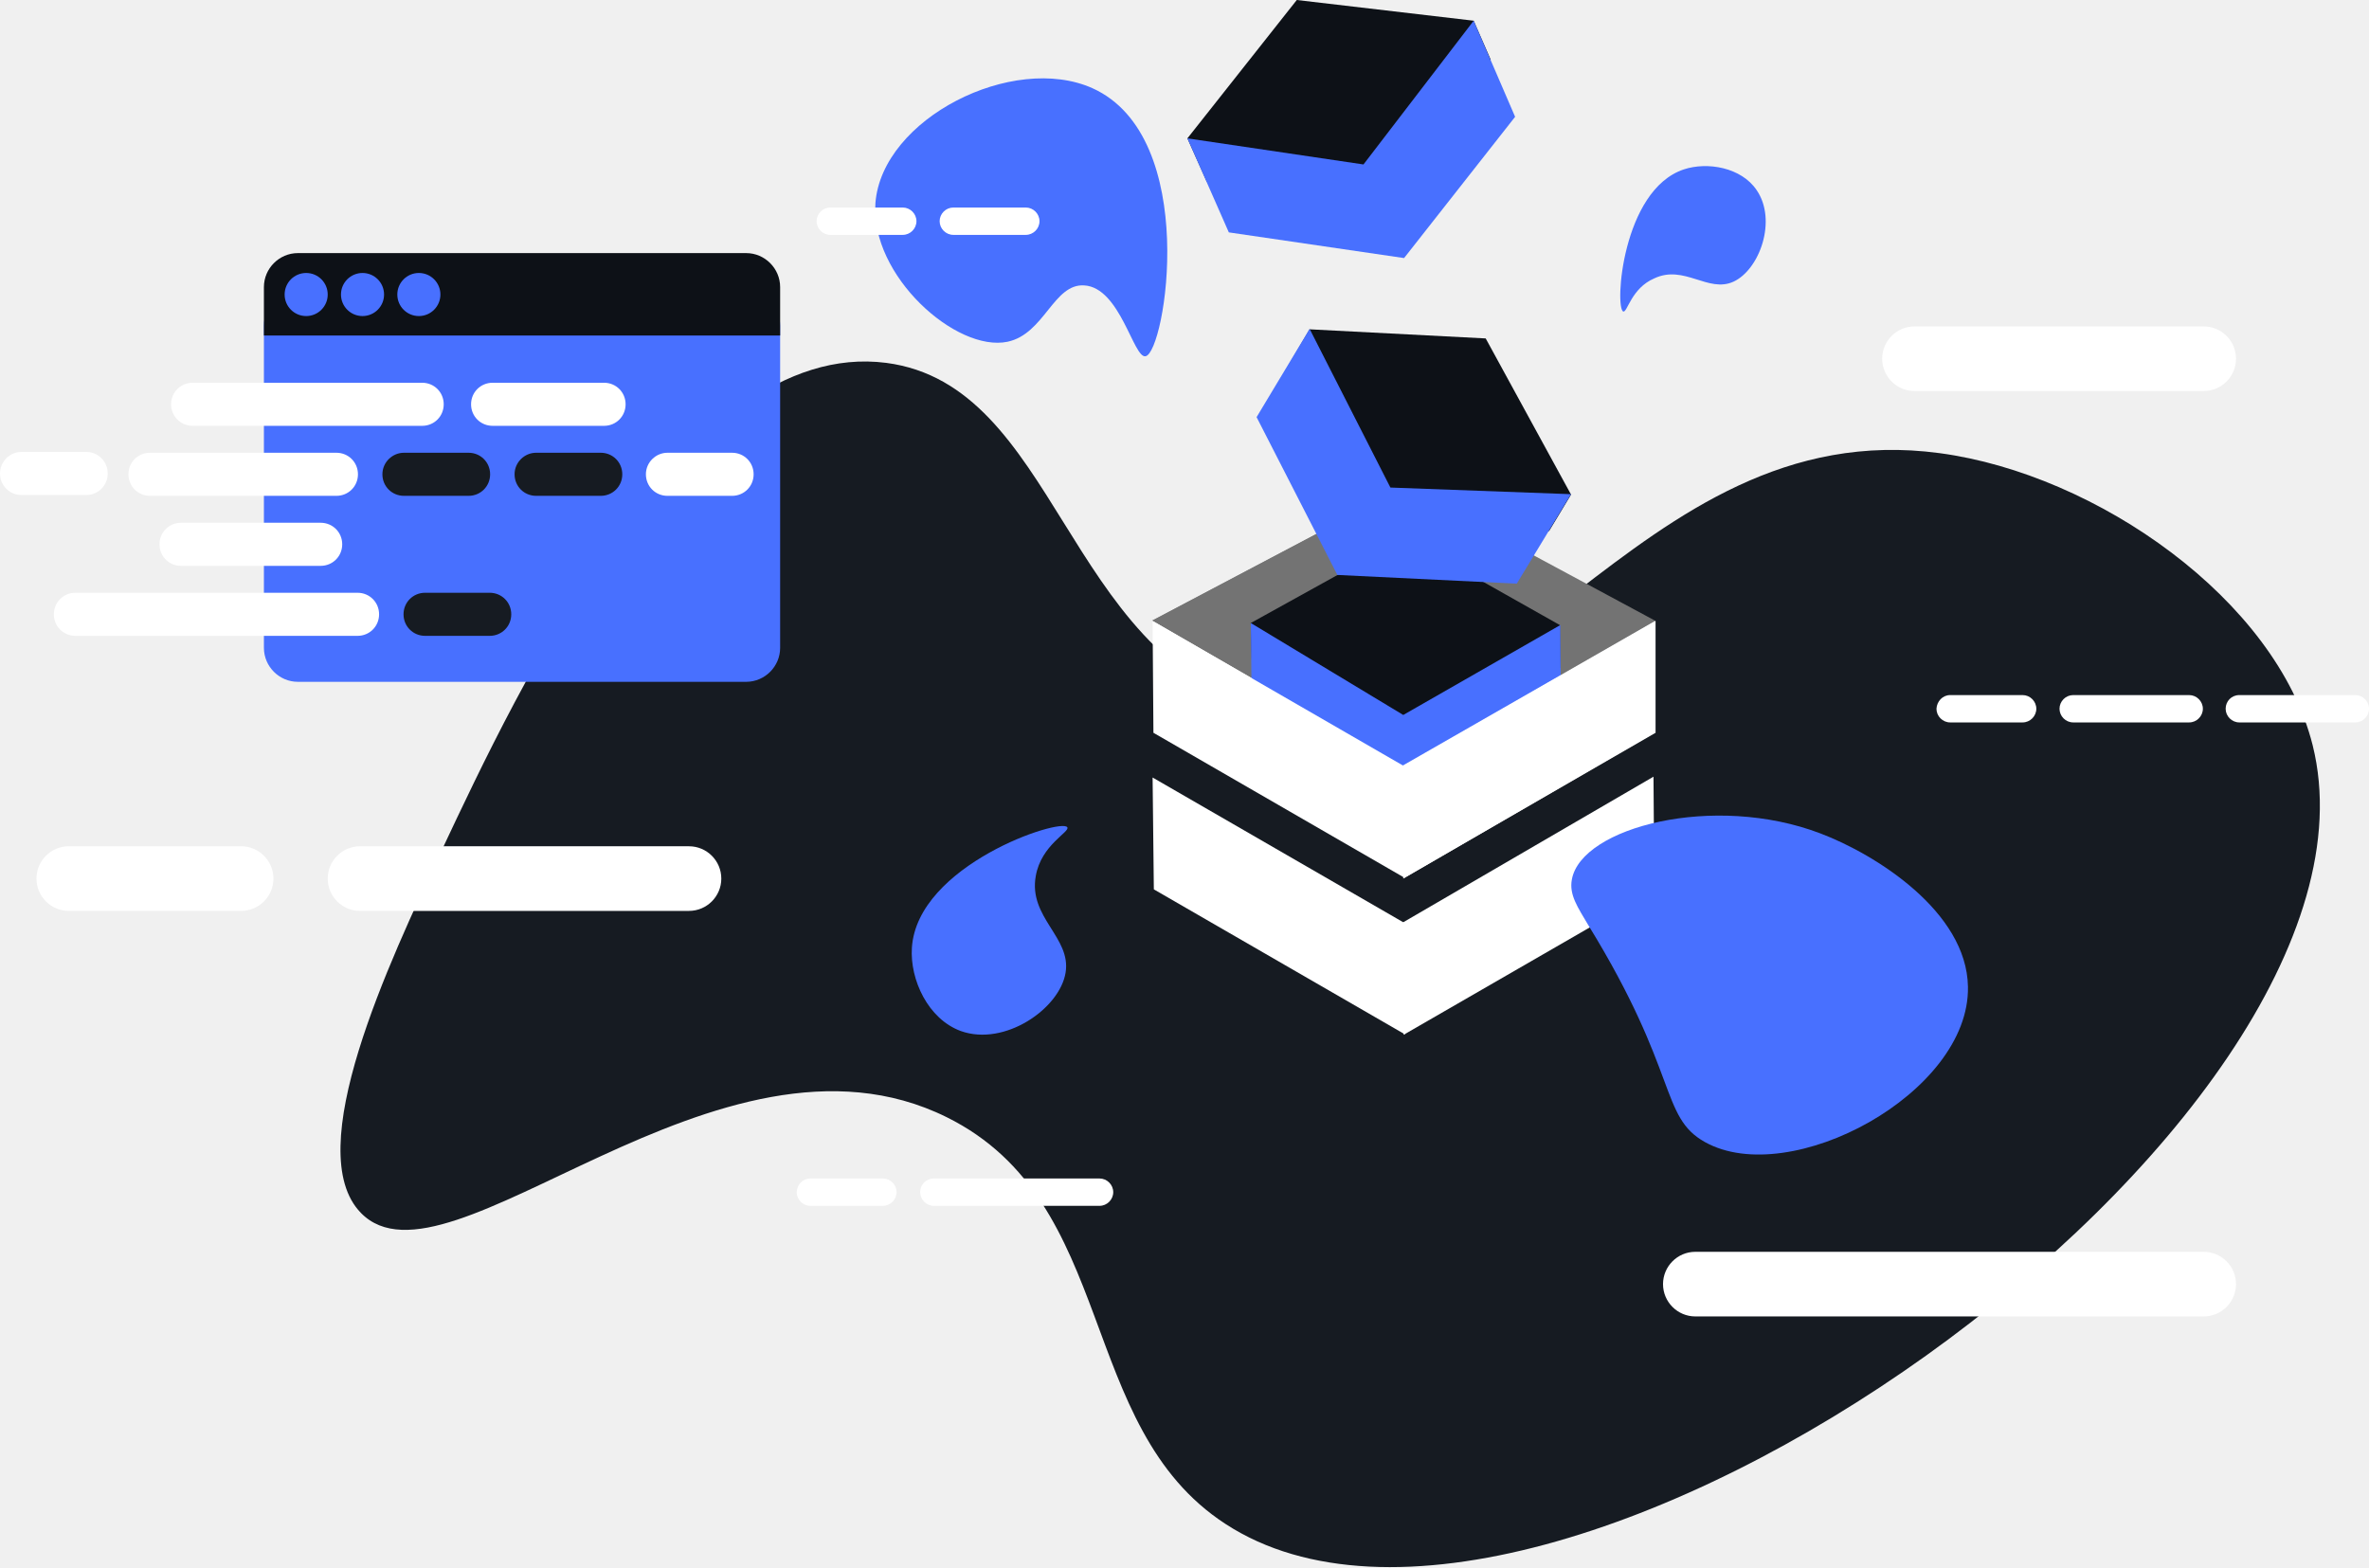
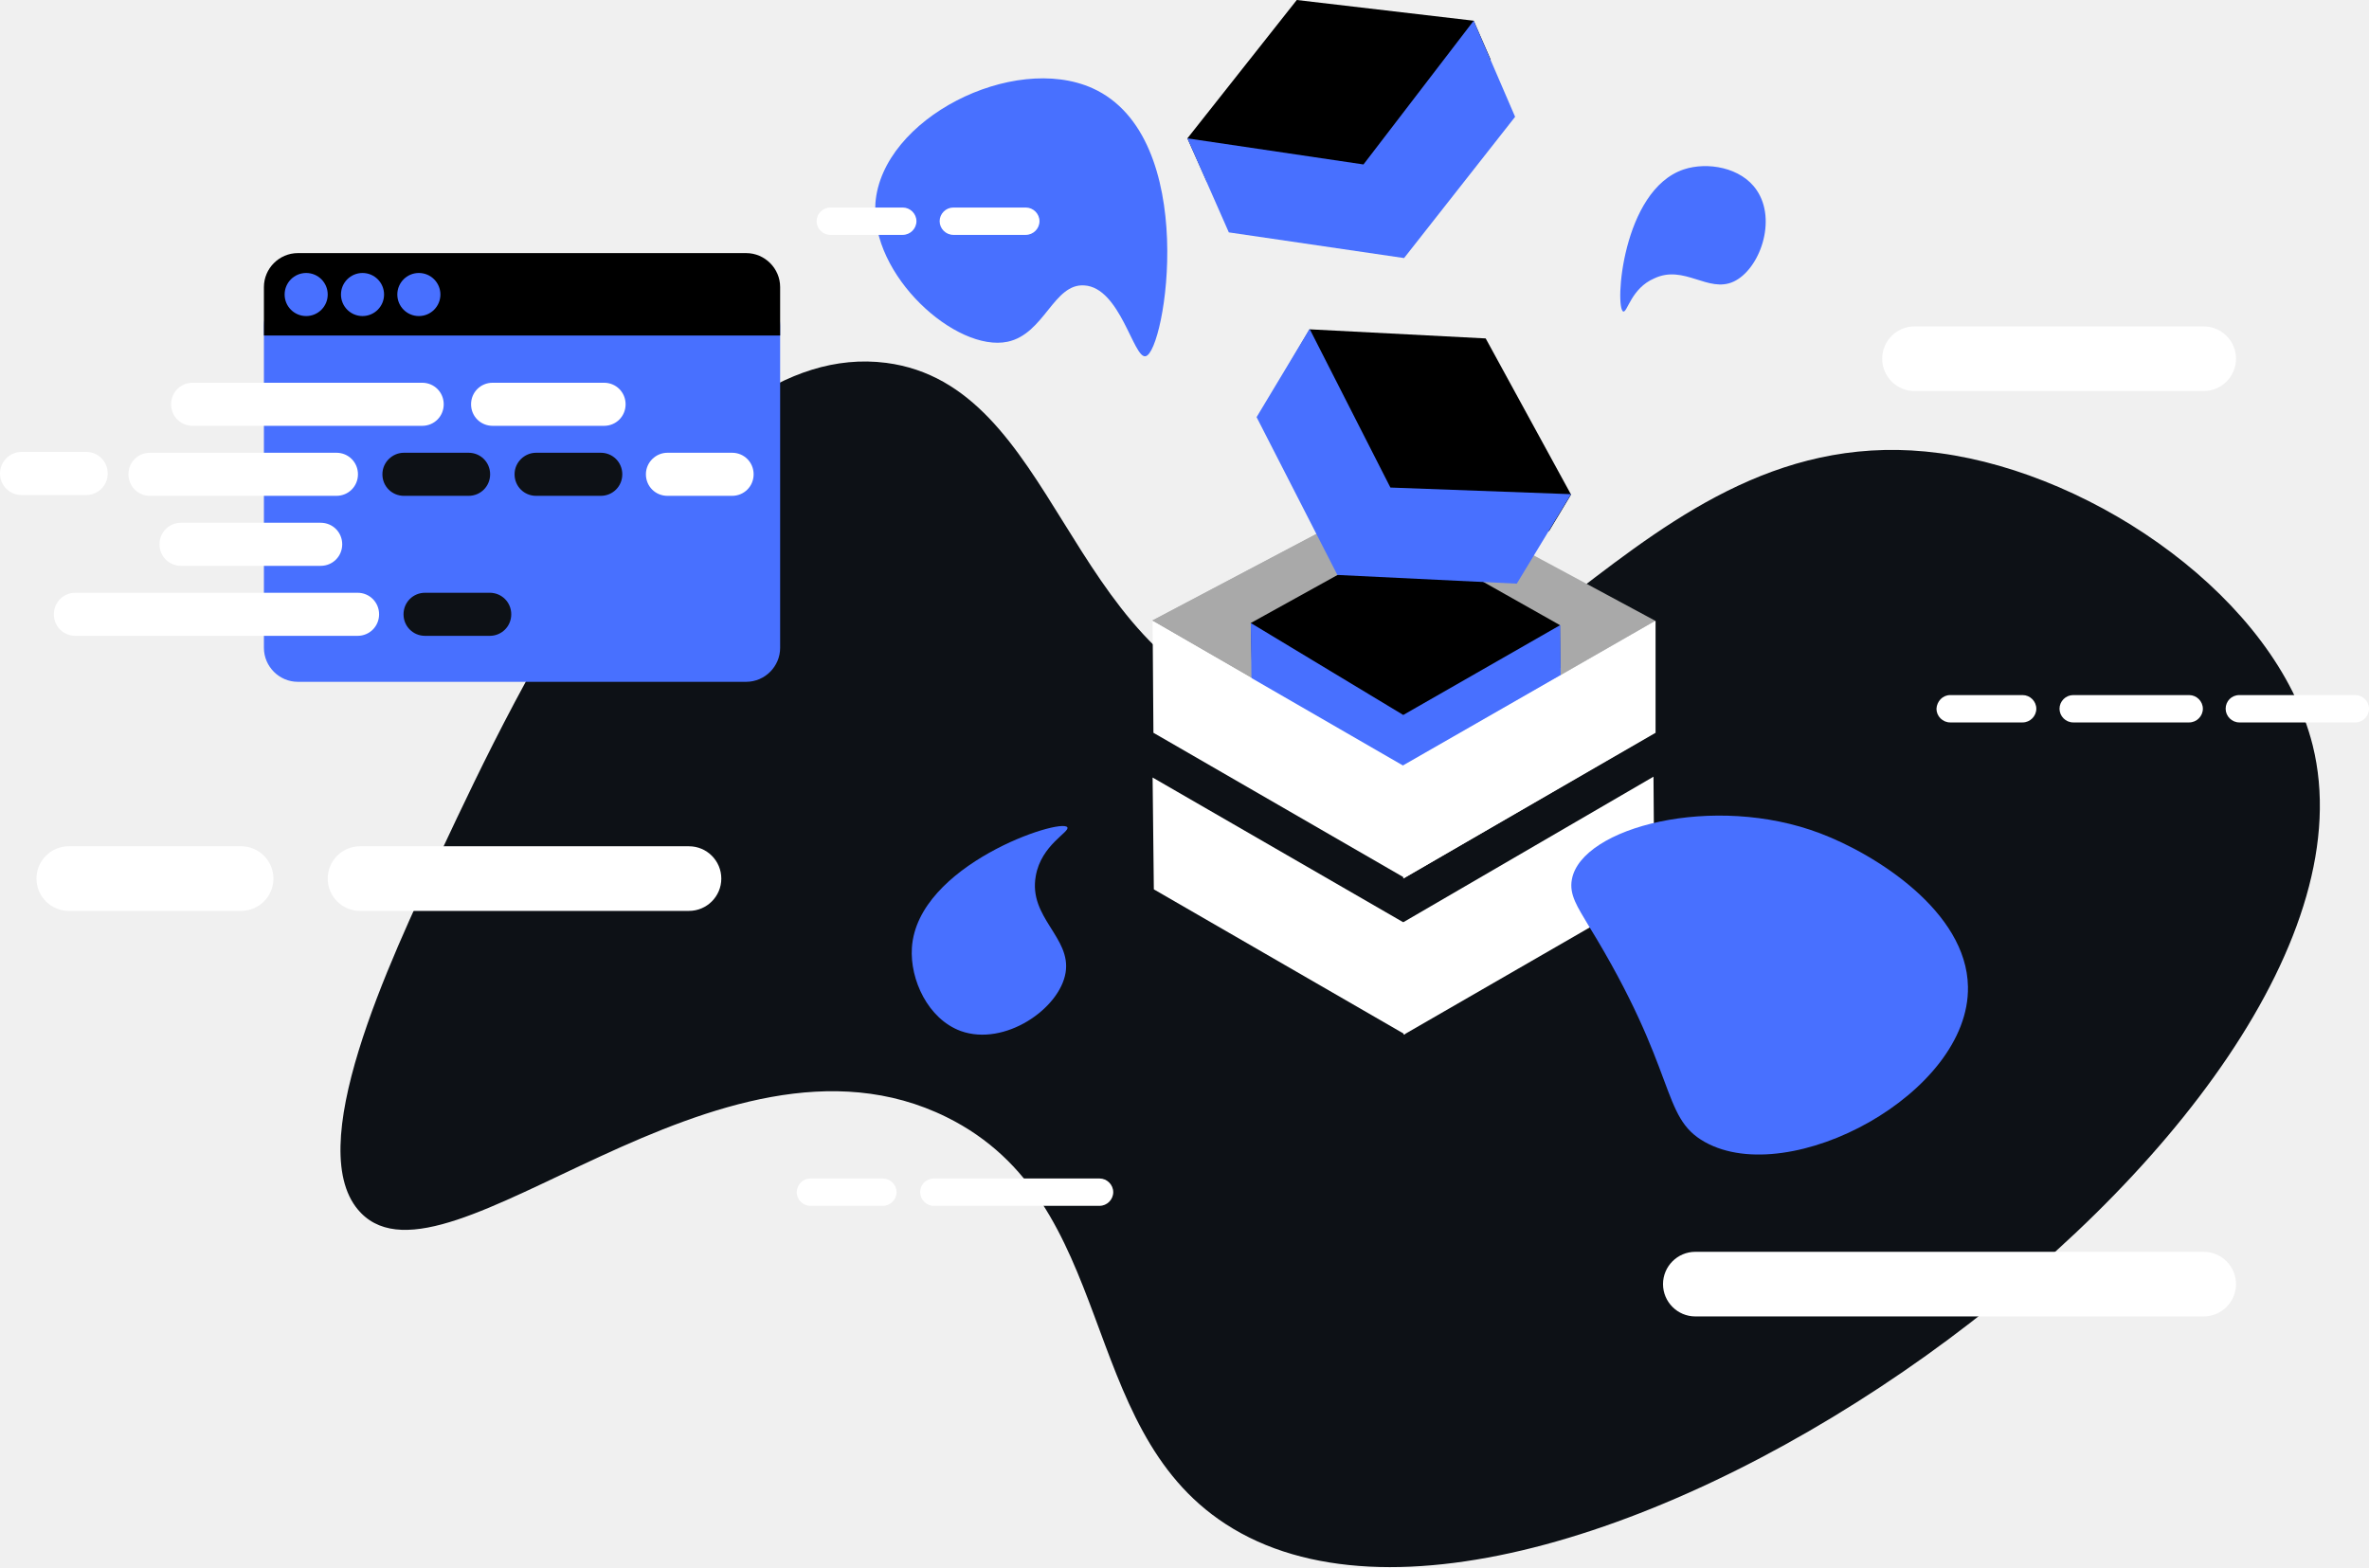
<svg xmlns="http://www.w3.org/2000/svg" version="1.1" id="a" x="0px" y="0px" viewBox="0 0 571.8 378.4" style="enable-background:new 0 0 571.8 378.4;" xml:space="preserve">
  <style type="text/css">
        .st0{fill:#FFFFFF;}
- 	.st1{fill:#161B22;}
- 	.st2{fill:#737373;}
+ 	.st1{fill:#0d1116;}
+ 	.st2{fill:darkgray;}
	.st3{fill:#4870FF;}
- 	.st4{fill:#0D1117;}
+ 	.st4{fill:#000;}

    
    .floating-cube {
        animation: floatAnim 5s ease-in-out infinite;

      }
      .floating-cube2 {
        animation: floatAnim2 5s ease-in-out infinite;
        
        }

      .floating-cube3 {
        animation: floatAnim3 5s ease-in-out infinite;
      }

      .floating-window {
        animation: floatAnimx 5s ease-in-out infinite;
      }

      @keyframes rotating {
  from {
    -ms-transform: rotate(20deg);
    -moz-transform: rotate(20deg);
    -webkit-transform: rotate(20deg);
    -o-transform: rotate(20deg);
    transform: rotate(20deg);
  }
  to {
    -ms-transform: rotate(360deg);
    -moz-transform: rotate(360deg);
    -webkit-transform: rotate(360deg);
    -o-transform: rotate(360deg);
    transform: rotate(360deg);
  }
}

      @keyframes tiltImage {
  0% {
    transform: skewY(5deg);
  }
  50% {
    transform: skewY(-5deg);
  }
  100% {
    transform: skewY(5deg);
  }
}


      @keyframes floatAnim {
        0% {
          transform: translate(0px,0px);
          -ms-transform: rotate(0deg);
    -moz-transform: rotate(0deg);
    -webkit-transform: rotate(0deg);
    -o-transform: rotate(0deg);
    transform: rotate(0deg);
        }
        50% {
          transform: translate(0px,15px);
             -ms-transform: rotate(5deg);
    -moz-transform: rotate(5deg);
    -webkit-transform: rotate(5deg);
    -o-transform: rotate(5deg);
    transform: rotate(5deg);
           
        }
        100% {
          transform: translate(0px,0px);
          -ms-transform: rotate(0deg);
    -moz-transform: rotate(0deg);
    -webkit-transform: rotate(0deg);
    -o-transform: rotate(0deg);
    transform: rotate(0deg);
        }
      }

      @keyframes floatAnim2 {
        0% {
          transform: translate(10px,-10px);
        }
        40% {
          transform: translate(10px,0px);
        }
        100% {
          transform: translate(10px,-10px);
        }
      }

       @keyframes floatAnimx {
        0% {
          transform: translate(0px,0px);
        }
        40% {
          transform: translate(10px,0px);
        }
        100% {
          transform: translate(0px,0px);
        }
      }

      @keyframes floatAnim3 {
        0% {
          transform: translate(0px,-10px);
        }
        50% {
          transform: translate(0px,5px);
        }
        100% {
          transform: translate(0px,-10px);
        }
    </style>
  <path class="st0" d="M405.2,155.5l-66.6-35.8l-1,37.2l0.3,37.2L405.2,155.5z" />
  <path class="st1" d="M106.6,205.3c18.3-38.9,58.3-124,107.3-117.7c41.3,5.4,43,69.8,90.2,83.6c58.5,17.1,90.1-71.8,164.1-61.8  c37.9,5.1,81.2,35.4,90,70.5c22.8,91.5-184.3,238.9-262.4,188c-36.3-23.6-25.7-77.6-67.3-98.2c-55.1-27.3-120.4,44.7-141.4,23.1  C72.5,277.8,93.8,232.5,106.6,205.3L106.6,205.3z" />
  <path class="st2" d="M399.6,149.9l-60.2-32.4l-61.2,32.3l60.6,35L399.6,149.9z" />
  <path class="st0" d="M278.2,187.7l60.6,35l3.8,7.3v3l-3.5,16.7l-60.6-35L278.2,187.7L278.2,187.7z" />
  <path class="st0" d="M338.6,222.7l0.2,27.1l60.5-34.9l-0.2-27.4L338.6,222.7L338.6,222.7z" />
  <path class="st3" d="M391.8,75.2c-2.1-0.8-0.3-29.3,14.6-34.3c5.7-1.9,13.9-0.5,17.6,5c5,7.3,0.7,19.2-5.6,22.1  c-6.1,2.8-11.9-4.2-19.1-0.8C393.7,69.6,392.8,75.5,391.8,75.2L391.8,75.2z" />
  <path class="st2" d="M339.3,117.5l-61.2,32.3l60.6,35" />
  <g id="cube3" class="floating-cube3">
    <path class="st4" d="M301.9,150.4l37.2-20.6l37.4,21.1l0.1,10.3L338.8,183l-36.6-21.1L301.9,150.4L301.9,150.4z" />
    <path class="st3" d="M301.9,150.4l36.8,22.2l37.9-21.7l0.2,25.3l-37.9,21.1l-36.7-22.1L301.9,150.4z" />
  </g>
  <path class="st0" d="M278.2,149.9l60.6,35l60.8-35v27l-60.6,35l-60.6-35L278.2,149.9L278.2,149.9z" />
  <path class="st0" d="M338.6,184.8l0.1,27.3l60.8-35.3v-26.9L338.6,184.8L338.6,184.8z" />
  <path class="st3" d="M257.6,199.7c-1.6-2.3-36.2,9.1-37.5,29.1c-0.5,7.7,3.9,17.2,11.8,20.1c10.6,3.8,23.9-5.4,25.3-14.1  c1.4-8.5-9-13.3-7.2-23.3C251.3,203.9,258.4,200.8,257.6,199.7L257.6,199.7z" />
  <path class="st3" d="M379.4,212.3c2.3-12.6,34.3-20.9,60-11.1c13.2,5,35.3,18.8,35.6,37c0.5,25.7-42.9,49-63.5,37.5  c-10.9-6.1-6.2-16.7-28.1-52.3C380.8,219,378.7,216,379.4,212.3L379.4,212.3z" />
  <path class="st3" d="M263.7,21.3c-19.2-8.6-50.8,7.3-52.4,27.7c-1.3,17.5,19.5,36.1,31.9,33.5c8.9-1.9,11.1-14.1,18.5-13.6  c8.7,0.5,11.9,17.7,14.8,17.1C281.3,85.1,289.8,33.1,263.7,21.3L263.7,21.3z" />
  <g id="cube2" class="floating-cube2">
    <path class="st4" d="M316.1,79.5l42.5,2.2l20.6,37.7l-5.3,8.8l-43.6-1.5l-20-37.3L316.1,79.5L316.1,79.5z" />
    <path class="st3" d="M316.1,79.4l19.5,38.3l43.6,1.6l-13.1,21.6l-43.3-2.1l-19.5-38.1C303.3,100.7,316.1,79.4,316.1,79.4z" />
  </g>
  <g id="cube1" class="floating-cube">
    <path class="st4" d="M286.6,33.4L313,0l42.7,5l4.1,9.4l-26.5,34.8l-42-5.3L286.6,33.4L286.6,33.4z" />
    <path class="st3" d="M286.6,33.4l42.5,6.3L355.7,5l10,23.2l-26.8,34.1l-42.3-6.2L286.6,33.4z" />
  </g>
  <g id="window" class="floating-window">
    <path class="st3" d="M71.9,70.4h108.2c4.5,0,8.2,3.7,8.2,8.2v77.8c0,4.5-3.7,8.2-8.2,8.2H71.9c-4.5,0-8.2-3.7-8.2-8.2V78.6   C63.7,74.1,67.4,70.4,71.9,70.4z" />
    <path class="st4" d="M71.9,61.1h108.2c4.5,0,8.2,3.7,8.2,8.2V81H63.7V69.3C63.7,64.8,67.4,61.1,71.9,61.1L71.9,61.1z" />
    <circle class="st3" cx="73.9" cy="71.1" r="5.2" />
    <circle class="st3" cx="87.5" cy="71.1" r="5.2" />
    <circle class="st3" cx="101.1" cy="71.1" r="5.2" />
  </g>
  <g id="window-code">
    <path class="st0" d="M46.5,92.4h55.4c2.9,0,5.2,2.3,5.2,5.2v0c0,2.9-2.3,5.2-5.2,5.2H46.5c-2.9,0-5.2-2.3-5.2-5.2v0   C41.3,94.7,43.6,92.4,46.5,92.4z" />
    <path class="st0" d="M118.9,92.4h26.9c2.9,0,5.2,2.3,5.2,5.2v0c0,2.9-2.3,5.2-5.2,5.2h-26.9c-2.9,0-5.2-2.3-5.2-5.2v0   C113.7,94.7,116,92.4,118.9,92.4z" />
    <path class="st0" d="M36.2,109.3h45c2.9,0,5.2,2.3,5.2,5.2v0c0,2.9-2.3,5.2-5.2,5.2h-45c-2.9,0-5.2-2.3-5.2-5.2v0   C31,111.6,33.3,109.3,36.2,109.3z" />
    <path class="st1" d="M97.5,109.3h15.6c2.9,0,5.2,2.3,5.2,5.2v0c0,2.9-2.3,5.2-5.2,5.2H97.5c-2.9,0-5.2-2.3-5.2-5.2v0   C92.3,111.6,94.7,109.3,97.5,109.3z" />
    <path class="st1" d="M129.4,109.3H145c2.9,0,5.2,2.3,5.2,5.2v0c0,2.9-2.3,5.2-5.2,5.2h-15.6c-2.9,0-5.2-2.3-5.2-5.2v0   C124.2,111.6,126.6,109.3,129.4,109.3z" />
    <path class="st0" d="M43.7,126.2h33.7c2.9,0,5.2,2.3,5.2,5.2v0c0,2.9-2.3,5.2-5.2,5.2H43.7c-2.9,0-5.2-2.3-5.2-5.2v0   C38.5,128.5,40.8,126.2,43.7,126.2z" />
    <path class="st0" d="M18.2,143.1h68.1c2.9,0,5.2,2.3,5.2,5.2v0c0,2.9-2.3,5.2-5.2,5.2H18.2c-2.9,0-5.2-2.3-5.2-5.2v0   C13,145.4,15.3,143.1,18.2,143.1z" />
    <path class="st1" d="M102.6,143.1h15.6c2.9,0,5.2,2.3,5.2,5.2v0c0,2.9-2.3,5.2-5.2,5.2h-15.6c-2.9,0-5.2-2.3-5.2-5.2v0   C97.4,145.4,99.7,143.1,102.6,143.1z" />
    <path class="st0" d="M161.1,109.3h15.6c2.9,0,5.2,2.3,5.2,5.2v0c0,2.9-2.3,5.2-5.2,5.2h-15.6c-2.9,0-5.2-2.3-5.2-5.2v0   C155.9,111.6,158.3,109.3,161.1,109.3z" />
    <path class="st0" d="M5.2,109.1h15.6c2.9,0,5.2,2.3,5.2,5.2v0c0,2.9-2.3,5.2-5.2,5.2H5.2c-2.9,0-5.2-2.3-5.2-5.2v0   C0,111.5,2.3,109.1,5.2,109.1z" />
  </g>
  <path class="st0" d="M540.5,167.8h28c1.8,0,3.3,1.5,3.3,3.3v0c0,1.8-1.5,3.3-3.3,3.3h-28c-1.8,0-3.3-1.5-3.3-3.3v0  C537.2,169.3,538.6,167.8,540.5,167.8z" />
  <path class="st0" d="M500.4,167.8h28c1.8,0,3.3,1.5,3.3,3.3v0c0,1.8-1.5,3.3-3.3,3.3h-28c-1.8,0-3.3-1.5-3.3-3.3v0  C497.1,169.3,498.6,167.8,500.4,167.8z" />
  <path class="st0" d="M470.7,167.8h17.5c1.8,0,3.3,1.5,3.3,3.3v0c0,1.8-1.5,3.3-3.3,3.3h-17.5c-1.8,0-3.3-1.5-3.3-3.3v0  C467.5,169.3,468.9,167.8,470.7,167.8z" />
  <path class="st0" d="M200.4,50.1h17.5c1.8,0,3.3,1.5,3.3,3.3l0,0c0,1.8-1.5,3.3-3.3,3.3h-17.5c-1.8,0-3.3-1.5-3.3-3.3l0,0  C197.1,51.6,198.6,50.1,200.4,50.1z" />
  <path class="st0" d="M230.1,50.1h17.5c1.8,0,3.3,1.5,3.3,3.3l0,0c0,1.8-1.5,3.3-3.3,3.3h-17.5c-1.8,0-3.3-1.5-3.3-3.3l0,0  C226.8,51.6,228.3,50.1,230.1,50.1z" />
  <path class="st0" d="M86.9,204.3h79.4c4.3,0,7.8,3.5,7.8,7.8l0,0c0,4.3-3.5,7.8-7.8,7.8H86.9c-4.3,0-7.8-3.5-7.8-7.8l0,0  C79.1,207.8,82.6,204.3,86.9,204.3z" />
  <path class="st0" d="M462.1,78.8h69.8c4.3,0,7.8,3.5,7.8,7.8v0c0,4.3-3.5,7.8-7.8,7.8h-69.8c-4.3,0-7.8-3.5-7.8-7.8v0  C454.3,82.3,457.8,78.8,462.1,78.8z" />
  <path class="st0" d="M409.2,302.2h122.7c4.3,0,7.8,3.5,7.8,7.8v0c0,4.3-3.5,7.8-7.8,7.8H409.2c-4.3,0-7.8-3.5-7.8-7.8v0  C401.4,305.7,404.9,302.2,409.2,302.2z" />
  <path class="st0" d="M16.6,204.3h41.6c4.3,0,7.8,3.5,7.8,7.8l0,0c0,4.3-3.5,7.8-7.8,7.8H16.6c-4.3,0-7.8-3.5-7.8-7.8l0,0  C8.8,207.8,12.3,204.3,16.6,204.3z" />
  <path class="st0" d="M195.6,284.5h17.5c1.8,0,3.3,1.5,3.3,3.3v0c0,1.8-1.5,3.3-3.3,3.3h-17.5c-1.8,0-3.3-1.5-3.3-3.3v0  C192.4,285.9,193.8,284.5,195.6,284.5z" />
  <path class="st0" d="M225.4,284.5h40c1.8,0,3.3,1.5,3.3,3.3v0c0,1.8-1.5,3.3-3.3,3.3h-40c-1.8,0-3.3-1.5-3.3-3.3v0  C222.1,285.9,223.6,284.5,225.4,284.5z" />
</svg>
